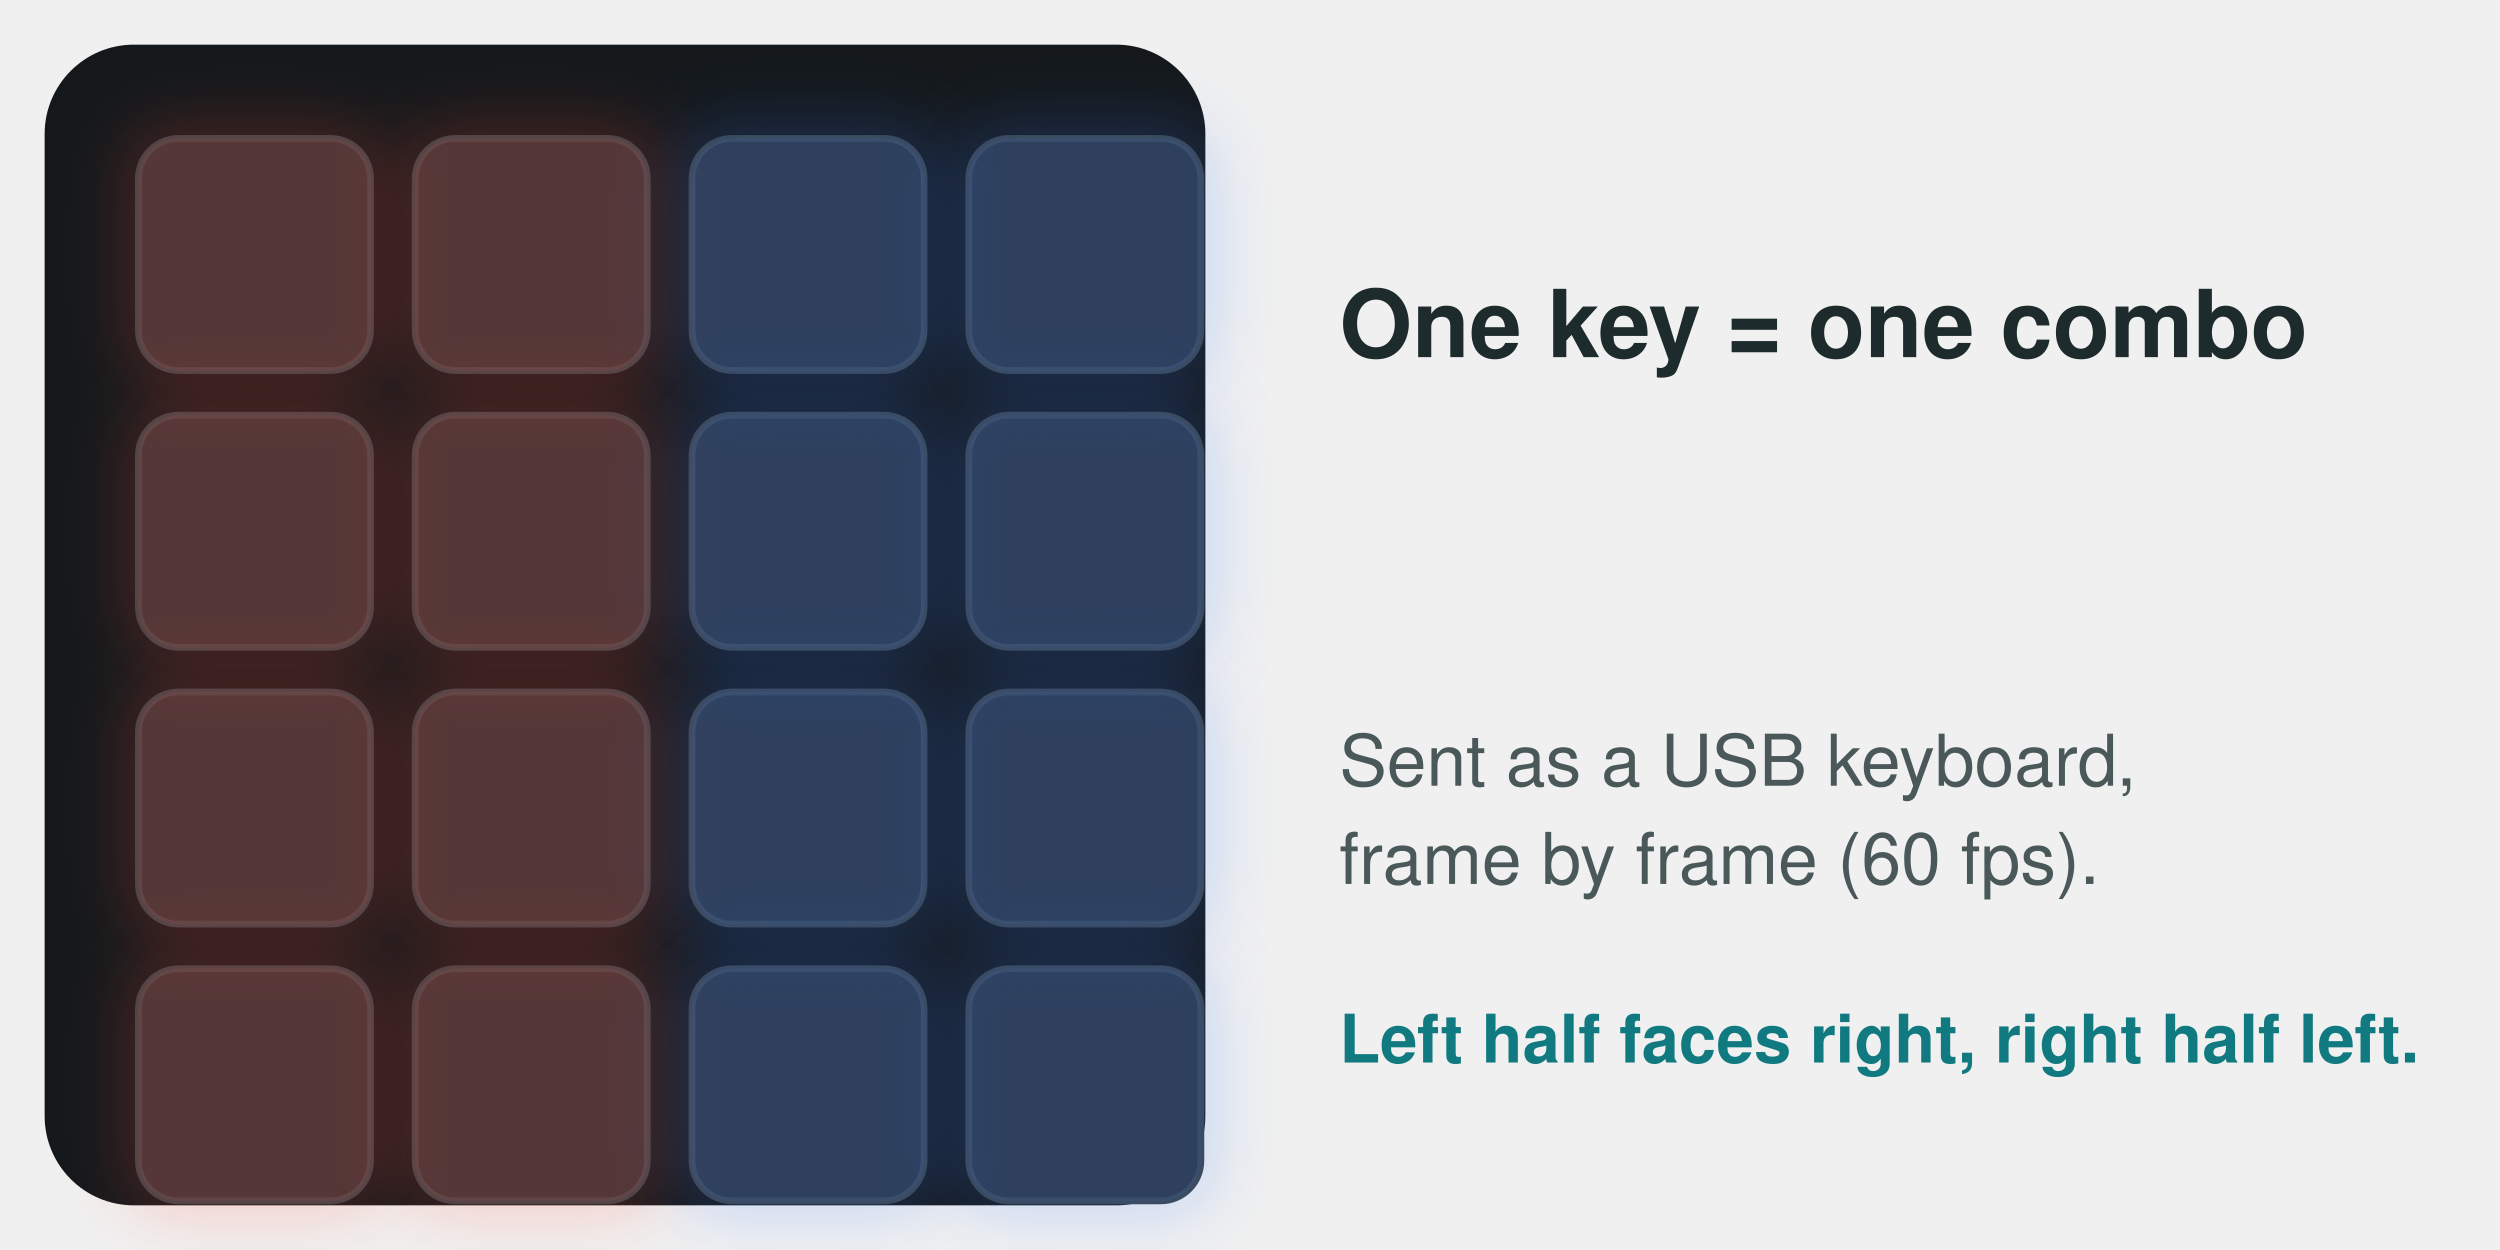
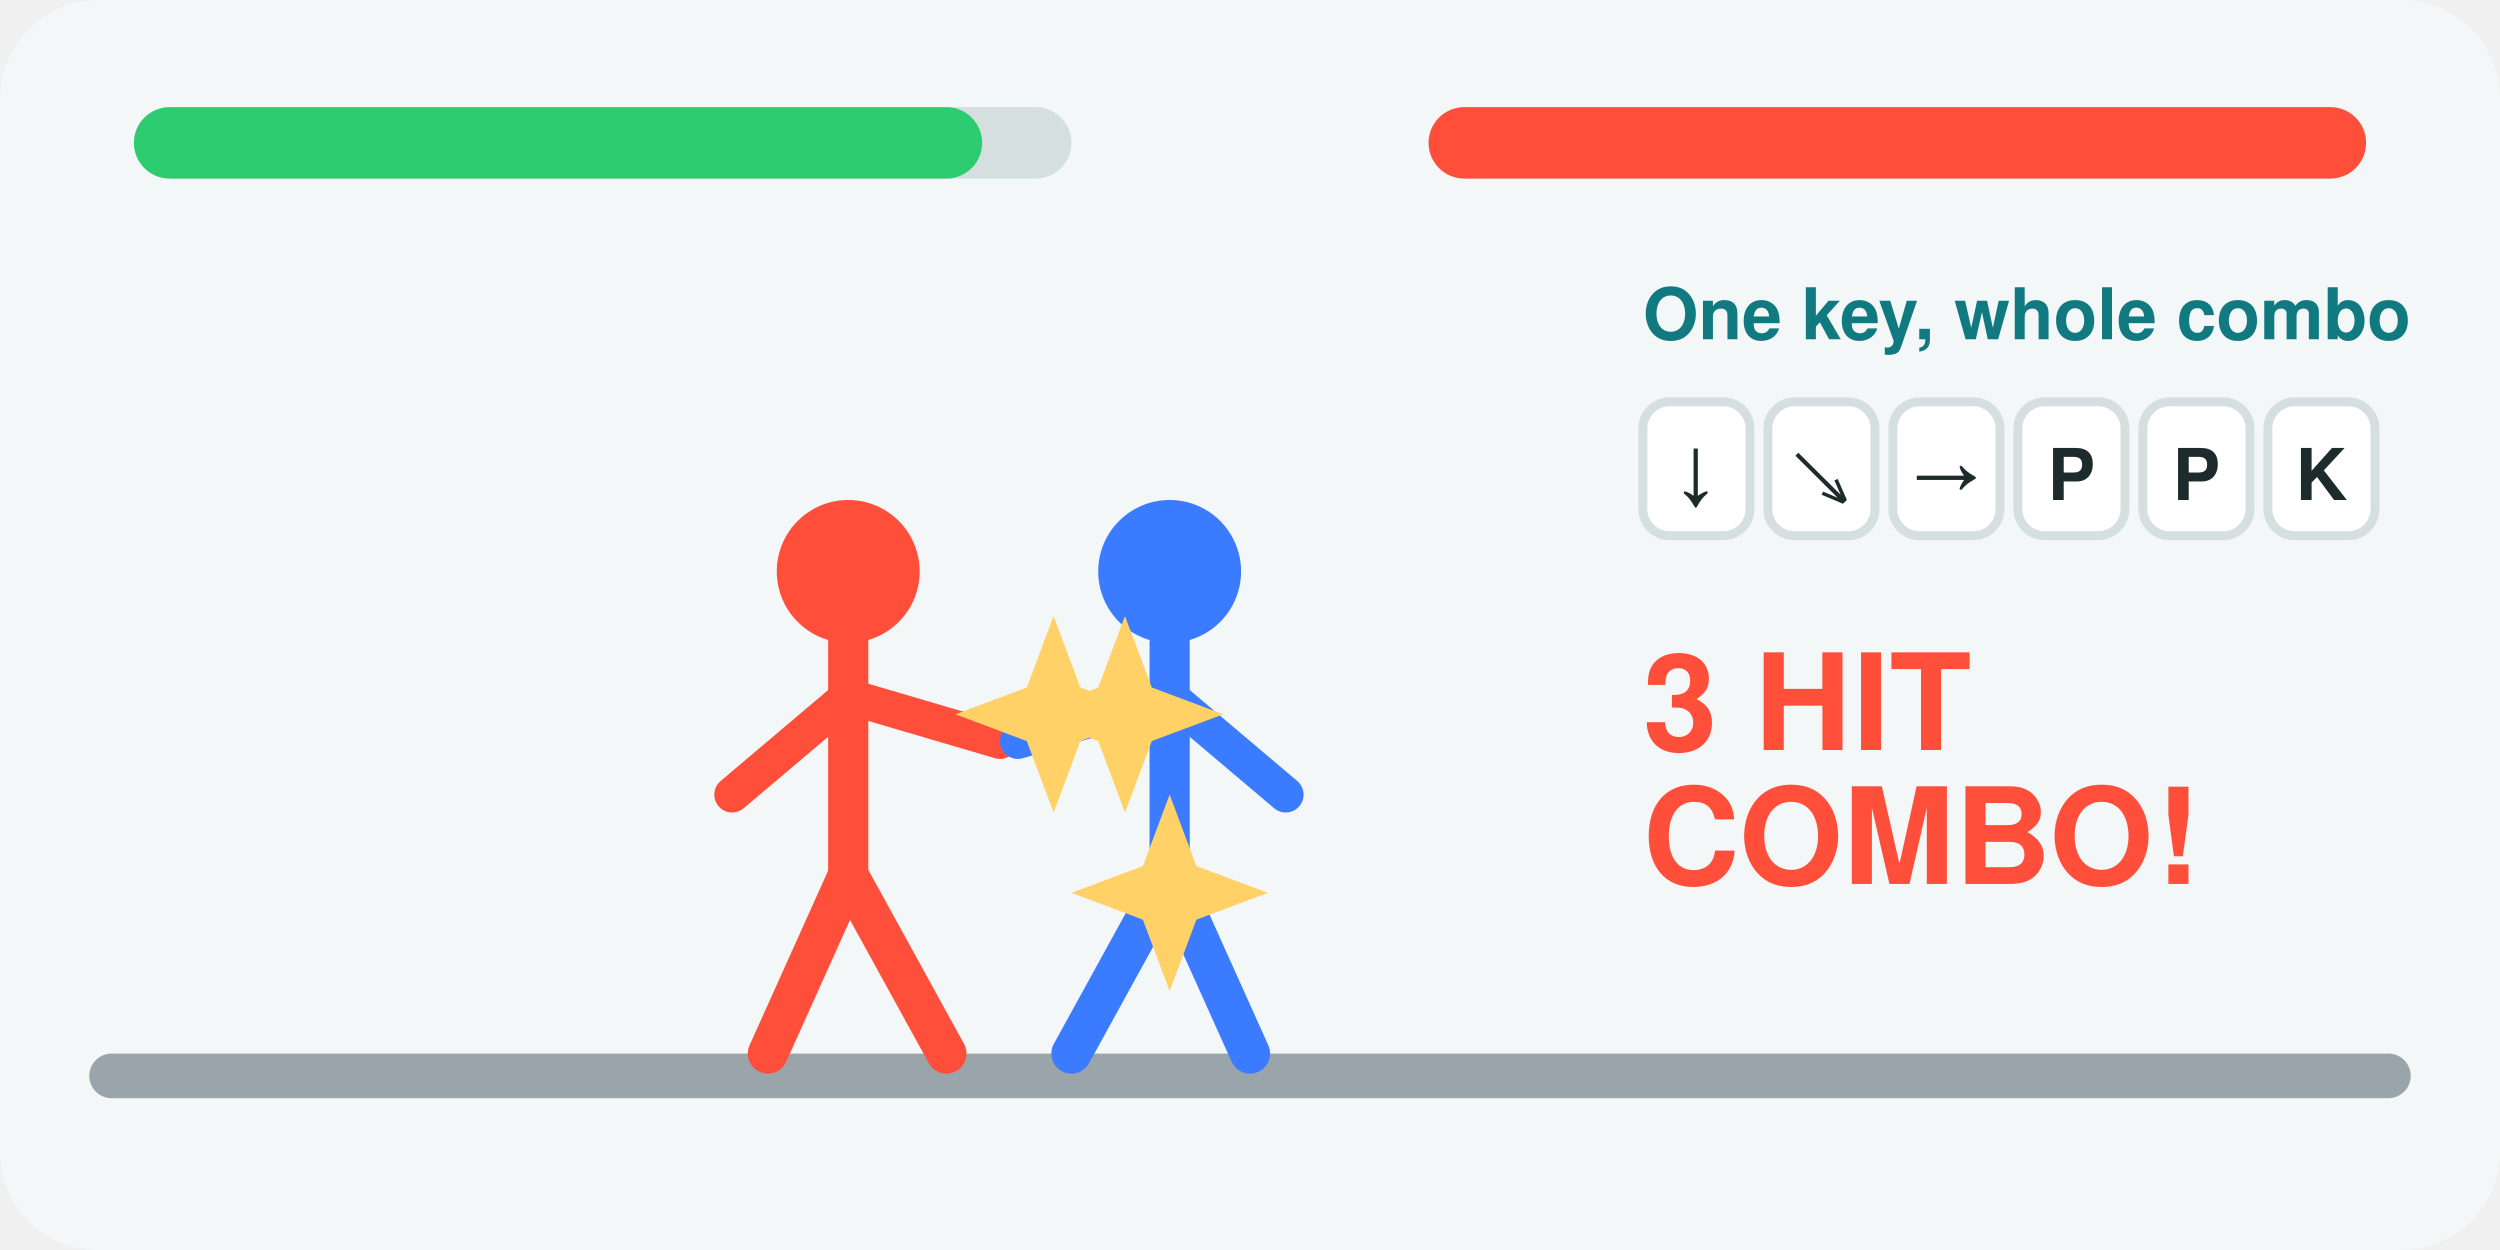
- <svg xmlns="http://www.w3.org/2000/svg" viewBox="0 0 560 280" width="560" height="280" role="img" aria-label="ComboPad: a fighting-game combo keyboard">
-   <defs>
-     <filter id="glow" x="-50%" y="-50%" width="200%" height="200%">
-       <feGaussianBlur stdDeviation="7" />
-     </filter>
-   </defs>
+ <svg xmlns="http://www.w3.org/2000/svg" viewBox="0 0 560 280" width="560" height="280" role="img" aria-label="ComboPad: one key plays a whole fighting-game combo">
  <style>
- .cap{fill:#2a3136;stroke:#3a4349;stroke-width:1.5}
- .t1{font:700 21px -apple-system,'Segoe UI',Helvetica,Arial,sans-serif;fill:#1d2b2c}
- .t2{font:400 16px -apple-system,'Segoe UI',Helvetica,Arial,sans-serif;fill:#4a5859}
- .t3{font:700 15px -apple-system,'Segoe UI',Helvetica,Arial,sans-serif;fill:#117A80}
- .ink{stroke:#1d2b2c;fill:none} .inkf{fill:#1d2b2c} .pale{fill:#eef3f3}
+ .bg{fill:#f3f7f7} .ink{fill:#1d2b2c} .inks{stroke:#1d2b2c} .soft{fill:#5d6b6c}
+ .t1{font:800 24px -apple-system,'Segoe UI',Helvetica,Arial,sans-serif;fill:#1d2b2c} .t2{font:500 16px -apple-system,'Segoe UI',Helvetica,Arial,sans-serif;fill:#4a5859}
+ .t3{font:700 16px -apple-system,'Segoe UI',Helvetica,Arial,sans-serif;fill:#117A80} .big{font:900 30px -apple-system,'Segoe UI',Helvetica,Arial,sans-serif}
+ .fb{transform-box:fill-box}
@media (prefers-color-scheme: dark){
- .t1{fill:#e6edf3} .t2{fill:#a9b4bd} .t3{fill:#4fc3c9}
- .ink{stroke:#c9d3d9} .inkf{fill:#c9d3d9} .pale{fill:#1e2a30}}
- @keyframes a1{0.0%{opacity:0.2} 100.0%{opacity:0.2}}.a1{opacity:0.2;animation:a1 4.0s linear infinite}@keyframes a2{0.0%{opacity:0.2} 100.0%{opacity:0.2}}.a2{opacity:0.2;animation:a2 4.0s linear infinite}@keyframes a3{0.0%{opacity:0.2} 100.0%{opacity:0.2}}.a3{opacity:0.2;animation:a3 4.0s linear infinite}@keyframes a4{0.0%{opacity:0.2} 100.0%{opacity:0.2}}.a4{opacity:0.2;animation:a4 4.0s linear infinite}@keyframes a5{0.0%{opacity:0.2} 100.0%{opacity:0.2}}.a5{opacity:0.2;animation:a5 4.0s linear infinite}@keyframes a6{0.0%{opacity:0.2} 100.0%{opacity:0.2}}.a6{opacity:0.2;animation:a6 4.0s linear infinite}@keyframes a7{0.0%{opacity:0.2} 100.0%{opacity:0.2}}.a7{opacity:0.2;animation:a7 4.0s linear infinite}@keyframes a8{0.0%{opacity:0.2} 100.0%{opacity:0.2}}.a8{opacity:0.2;animation:a8 4.0s linear infinite}@keyframes a9{0.0%{opacity:0.2} 100.0%{opacity:0.2}}.a9{opacity:0.2;animation:a9 4.0s linear infinite}@keyframes a10{0.0%{opacity:0.2} 100.0%{opacity:0.2}}.a10{opacity:0.2;animation:a10 4.0s linear infinite}@keyframes a11{0.0%{opacity:0.2} 100.0%{opacity:0.2}}.a11{opacity:0.2;animation:a11 4.0s linear infinite}@keyframes a12{0.0%{opacity:0.2} 100.0%{opacity:0.2}}.a12{opacity:0.2;animation:a12 4.0s linear infinite}@keyframes a13{0.0%{opacity:0.2} 100.0%{opacity:0.2}}.a13{opacity:0.2;animation:a13 4.0s linear infinite}@keyframes a14{0.0%{opacity:0.2} 100.0%{opacity:0.2}}.a14{opacity:0.2;animation:a14 4.0s linear infinite}@keyframes a15{0.0%{opacity:0.2} 100.0%{opacity:0.2}}.a15{opacity:0.2;animation:a15 4.0s linear infinite}@keyframes a16{0.0%{opacity:0.2} 100.0%{opacity:0.2}}.a16{opacity:0.2;animation:a16 4.0s linear infinite}@keyframes a17{0.0%{opacity:0.0} 6.25%{opacity:0.0} 7.5%{opacity:1} 85.0%{opacity:1} 86.25%{opacity:0.0} 100.0%{opacity:0.0}}.a17{opacity:0.0;animation:a17 4.0s linear infinite}@keyframes a18{0.0%{opacity:0.0} 6.25%{opacity:0.0} 7.5%{opacity:1} 17.5%{opacity:1} 18.75%{opacity:0.0} 100.0%{opacity:0.0}}.a18{opacity:0.0;animation:a18 4.0s linear infinite}@keyframes a19{0.0%{opacity:0.0} 11.25%{opacity:0.0} 12.5%{opacity:1} 90.0%{opacity:1} 91.25%{opacity:0.0} 100.0%{opacity:0.0}}.a19{opacity:0.0;animation:a19 4.0s linear infinite}@keyframes a20{0.0%{opacity:0.0} 18.75%{opacity:0.0} 20.0%{opacity:1} 90.0%{opacity:1} 91.25%{opacity:0.0} 100.0%{opacity:0.0}}.a20{opacity:0.0;animation:a20 4.0s linear infinite}@keyframes a21{0.0%{opacity:0.0} 26.25%{opacity:0.0} 27.5%{opacity:1} 90.0%{opacity:1} 91.25%{opacity:0.0} 100.0%{opacity:0.0}}.a21{opacity:0.0;animation:a21 4.0s linear infinite}@keyframes a22{0.0%{opacity:0.0} 33.75%{opacity:0.0} 35.0%{opacity:1} 90.0%{opacity:1} 91.25%{opacity:0.0} 100.0%{opacity:0.0}}.a22{opacity:0.0;animation:a22 4.0s linear infinite}@keyframes a23{0.0%{opacity:0.0} 41.25%{opacity:0.0} 42.5%{opacity:1} 90.0%{opacity:1} 91.25%{opacity:0.0} 100.0%{opacity:0.0}}.a23{opacity:0.0;animation:a23 4.0s linear infinite}@keyframes a24{0.0%{opacity:0.0} 48.75%{opacity:0.0} 50.0%{opacity:1} 90.0%{opacity:1} 91.25%{opacity:0.0} 100.0%{opacity:0.0}}.a24{opacity:0.0;animation:a24 4.0s linear infinite}@keyframes a25{0.0%{opacity:0.0} 56.25%{opacity:0.0} 57.5%{opacity:1} 90.0%{opacity:1} 91.25%{opacity:0.0} 100.0%{opacity:0.0}}.a25{opacity:0.0;animation:a25 4.0s linear infinite}@keyframes a26{0.0%{opacity:0.0} 63.75%{opacity:0.0} 65.0%{opacity:1} 90.0%{opacity:1} 91.25%{opacity:0.0} 100.0%{opacity:0.0}}.a26{opacity:0.0;animation:a26 4.0s linear infinite}
+ .bg{fill:#1b2327} .ink{fill:#e6edf3} .inks{stroke:#e6edf3} .soft{fill:#a9b4bd}
+ .t1{fill:#e6edf3} .t2{fill:#a9b4bd} .t3{fill:#4fc3c9}}
+ @keyframes hp{0%{transform:scaleX(1)} 19.44%{transform:scaleX(1)} 22.22%{transform:scaleX(0.78)} 36.11%{transform:scaleX(0.78)} 38.89%{transform:scaleX(0.5)} 52.78%{transform:scaleX(0.5)} 55.56%{transform:scaleX(0.2)} 91.67%{transform:scaleX(0.2)} 93.06%{transform:scaleX(1)} 100.0%{transform:scaleX(1)}}.hp{transform-origin:530px 32px;animation:hp 3.6s linear infinite}@keyframes arm{0%{transform:rotate(40deg)} 16.67%{transform:rotate(40deg)} 19.44%{transform:rotate(0deg)} 26.39%{transform:rotate(40deg)} 33.33%{transform:rotate(40deg)} 36.11%{transform:rotate(0deg)} 43.06%{transform:rotate(40deg)} 100.0%{transform:rotate(40deg)}}.arm{transform-origin:190px 156px;animation:arm 3.6s linear infinite}@keyframes leg{0%{transform:rotate(0deg)} 50.0%{transform:rotate(0deg)} 52.78%{transform:rotate(-70deg)} 61.11%{transform:rotate(0deg)} 100.0%{transform:rotate(0deg)}}.leg{transform-origin:190px 196px;animation:leg 3.6s linear infinite}@keyframes def{0%{transform:translate(0px,0px)} 19.44%{transform:translate(0px,0px)} 21.67%{transform:translate(14px,0px)} 36.11%{transform:translate(14px,0px)} 38.33%{transform:translate(30px,0px)} 52.78%{transform:translate(30px,0px)} 55.56%{transform:translate(70px,-10px) rotate(12deg)} 88.89%{transform:translate(70px,-10px) rotate(12deg)} 94.44%{transform:translate(0px,0px)} 100.0%{transform:translate(0px,0px)}}.def{animation:def 3.6s linear infinite}@keyframes hit0{0%{opacity:0} 17.78%{opacity:0} 19.44%{opacity:1} 25.56%{opacity:1} 27.22%{opacity:0} 100.0%{opacity:0}}.hit0{animation:hit0 3.6s linear infinite}@keyframes hit1{0%{opacity:0} 34.44%{opacity:0} 36.11%{opacity:1} 42.22%{opacity:1} 43.89%{opacity:0} 100.0%{opacity:0}}.hit1{animation:hit1 3.6s linear infinite}@keyframes hit2{0%{opacity:0} 51.11%{opacity:0} 52.78%{opacity:1} 58.89%{opacity:1} 60.56%{opacity:0} 100.0%{opacity:0}}.hit2{animation:hit2 3.6s linear infinite}@keyframes in0{0%{opacity:0} 1.11%{opacity:0} 2.78%{opacity:1} 88.89%{opacity:1} 90.56%{opacity:0} 100.0%{opacity:0}}.in0{animation:in0 3.6s linear infinite}@keyframes in1{0%{opacity:0} 9.44%{opacity:0} 11.11%{opacity:1} 88.89%{opacity:1} 90.56%{opacity:0} 100.0%{opacity:0}}.in1{animation:in1 3.6s linear infinite}@keyframes in2{0%{opacity:0} 17.78%{opacity:0} 19.44%{opacity:1} 88.89%{opacity:1} 90.56%{opacity:0} 100.0%{opacity:0}}.in2{animation:in2 3.6s linear infinite}@keyframes in3{0%{opacity:0} 26.11%{opacity:0} 27.78%{opacity:1} 88.89%{opacity:1} 90.56%{opacity:0} 100.0%{opacity:0}}.in3{animation:in3 3.6s linear infinite}@keyframes in4{0%{opacity:0} 34.44%{opacity:0} 36.11%{opacity:1} 88.89%{opacity:1} 90.56%{opacity:0} 100.0%{opacity:0}}.in4{animation:in4 3.6s linear infinite}@keyframes in5{0%{opacity:0} 42.78%{opacity:0} 44.44%{opacity:1} 88.89%{opacity:1} 90.56%{opacity:0} 100.0%{opacity:0}}.in5{animation:in5 3.6s linear infinite}@keyframes combo{0%{opacity:0} 53.89%{opacity:0} 55.56%{opacity:1} 88.89%{opacity:1} 90.56%{opacity:0} 100.0%{opacity:0}}.combo{animation:combo 3.6s linear infinite}
</style>
-   <rect x="10" y="10" width="260" height="260" rx="20" fill="#14181b" />
-   <rect x="31" y="31" width="52" height="52" rx="9" class="cap" />
-   <rect x="93" y="31" width="52" height="52" rx="9" class="cap" />
-   <rect x="155" y="31" width="52" height="52" rx="9" class="cap" />
-   <rect x="217" y="31" width="52" height="52" rx="9" class="cap" />
-   <rect x="31" y="93" width="52" height="52" rx="9" class="cap" />
-   <rect x="93" y="93" width="52" height="52" rx="9" class="cap" />
-   <rect x="155" y="93" width="52" height="52" rx="9" class="cap" />
-   <rect x="217" y="93" width="52" height="52" rx="9" class="cap" />
-   <rect x="31" y="155" width="52" height="52" rx="9" class="cap" />
-   <rect x="93" y="155" width="52" height="52" rx="9" class="cap" />
-   <rect x="155" y="155" width="52" height="52" rx="9" class="cap" />
-   <rect x="217" y="155" width="52" height="52" rx="9" class="cap" />
-   <rect x="31" y="217" width="52" height="52" rx="9" class="cap" />
-   <rect x="93" y="217" width="52" height="52" rx="9" class="cap" />
-   <rect x="155" y="217" width="52" height="52" rx="9" class="cap" />
-   <rect x="217" y="217" width="52" height="52" rx="9" class="cap" />
-   <g class="a1">
-     <rect x="27" y="27" width="60" height="60" rx="12" fill="#ff4f3a" filter="url(#glow)" />
-     <rect x="31" y="31" width="52" height="52" rx="9" fill="#ff4f3a" />
+   <rect width="560" height="280" rx="22" class="bg" />
+   <rect x="20" y="236" width="520" height="10" rx="5" fill="#9aa5ab" />
+   <rect x="30" y="24" width="210" height="16" rx="8" fill="#d6dfe0" />
+   <rect x="30" y="24" width="190" height="16" rx="8" fill="#2ecc71" />
+   <rect x="320" y="24" width="210" height="16" rx="8" fill="#d6dfe0" />
+   <rect class="hp" x="320" y="24" width="210" height="16" rx="8" fill="#ff4f3a" />
+   <circle cx="190" cy="128" r="16" fill="#ff4f3a" />
+   <line x1="190" y1="144" x2="190" y2="196" stroke="#ff4f3a" stroke-width="9" stroke-linecap="round" />
+   <g class="arm">
+     <line x1="190" y1="156" x2="224" y2="166" stroke="#ff4f3a" stroke-width="8" stroke-linecap="round" />
  </g>
-   <g class="a2">
-     <rect x="89" y="27" width="60" height="60" rx="12" fill="#ff4f3a" filter="url(#glow)" />
-     <rect x="93" y="31" width="52" height="52" rx="9" fill="#ff4f3a" />
+   <line x1="190" y1="156" x2="164" y2="178" stroke="#ff4f3a" stroke-width="8" stroke-linecap="round" />
+   <g class="leg">
+     <line x1="190" y1="196" x2="212" y2="236" stroke="#ff4f3a" stroke-width="9" stroke-linecap="round" />
  </g>
-   <g class="a3">
-     <rect x="151" y="27" width="60" height="60" rx="12" fill="#3a7bff" filter="url(#glow)" />
-     <rect x="155" y="31" width="52" height="52" rx="9" fill="#3a7bff" />
+   <line x1="190" y1="196" x2="172" y2="236" stroke="#ff4f3a" stroke-width="9" stroke-linecap="round" />
+   <g class="def">
+     <circle cx="262" cy="128" r="16" fill="#3a7bff" />
+     <line x1="262" y1="144" x2="262" y2="196" stroke="#3a7bff" stroke-width="9" stroke-linecap="round" />
+     <g class="x1">
+       <line x1="262" y1="156" x2="228" y2="166" stroke="#3a7bff" stroke-width="8" stroke-linecap="round" />
+     </g>
+     <line x1="262" y1="156" x2="288" y2="178" stroke="#3a7bff" stroke-width="8" stroke-linecap="round" />
+     <g class="x2">
+       <line x1="262" y1="196" x2="240" y2="236" stroke="#3a7bff" stroke-width="9" stroke-linecap="round" />
+     </g>
+     <line x1="262" y1="196" x2="280" y2="236" stroke="#3a7bff" stroke-width="9" stroke-linecap="round" />
  </g>
-   <g class="a4">
-     <rect x="213" y="27" width="60" height="60" rx="12" fill="#3a7bff" filter="url(#glow)" />
-     <rect x="217" y="31" width="52" height="52" rx="9" fill="#3a7bff" />
+   <g class="hit0">
+     <polygon points="236,138 242,154 258,160 242,166 236,182 230,166 214,160 230,154" fill="#ffd166" />
  </g>
-   <g class="a5">
-     <rect x="27" y="89" width="60" height="60" rx="12" fill="#ff4f3a" filter="url(#glow)" />
-     <rect x="31" y="93" width="52" height="52" rx="9" fill="#ff4f3a" />
+   <g class="hit1">
+     <polygon points="252,138 258,154 274,160 258,166 252,182 246,166 230,160 246,154" fill="#ffd166" />
  </g>
-   <g class="a6">
-     <rect x="89" y="89" width="60" height="60" rx="12" fill="#ff4f3a" filter="url(#glow)" />
-     <rect x="93" y="93" width="52" height="52" rx="9" fill="#ff4f3a" />
+   <g class="hit2">
+     <polygon points="262,178 268,194 284,200 268,206 262,222 256,206 240,200 256,194" fill="#ffd166" />
  </g>
-   <g class="a7">
-     <rect x="151" y="89" width="60" height="60" rx="12" fill="#3a7bff" filter="url(#glow)" />
-     <rect x="155" y="93" width="52" height="52" rx="9" fill="#3a7bff" />
+   <g class="in0">
+     <rect x="368" y="90" width="24" height="30" rx="6" fill="#ffffff" stroke="#d6dfe0" stroke-width="2" />
+     <text x="380" y="112" text-anchor="middle" style="font:800 16px -apple-system,'Segoe UI',Helvetica,Arial,sans-serif;fill:#1d2b2c">↓</text>
  </g>
-   <g class="a8">
-     <rect x="213" y="89" width="60" height="60" rx="12" fill="#3a7bff" filter="url(#glow)" />
-     <rect x="217" y="93" width="52" height="52" rx="9" fill="#3a7bff" />
+   <g class="in1">
+     <rect x="396" y="90" width="24" height="30" rx="6" fill="#ffffff" stroke="#d6dfe0" stroke-width="2" />
+     <text x="408" y="112" text-anchor="middle" style="font:800 16px -apple-system,'Segoe UI',Helvetica,Arial,sans-serif;fill:#1d2b2c">↘</text>
  </g>
-   <g class="a9">
-     <rect x="27" y="151" width="60" height="60" rx="12" fill="#ff4f3a" filter="url(#glow)" />
-     <rect x="31" y="155" width="52" height="52" rx="9" fill="#ff4f3a" />
+   <g class="in2">
+     <rect x="424" y="90" width="24" height="30" rx="6" fill="#ffffff" stroke="#d6dfe0" stroke-width="2" />
+     <text x="436" y="112" text-anchor="middle" style="font:800 16px -apple-system,'Segoe UI',Helvetica,Arial,sans-serif;fill:#1d2b2c">→</text>
  </g>
-   <g class="a10">
-     <rect x="89" y="151" width="60" height="60" rx="12" fill="#ff4f3a" filter="url(#glow)" />
-     <rect x="93" y="155" width="52" height="52" rx="9" fill="#ff4f3a" />
+   <g class="in3">
+     <rect x="452" y="90" width="24" height="30" rx="6" fill="#ffffff" stroke="#d6dfe0" stroke-width="2" />
+     <text x="464" y="112" text-anchor="middle" style="font:800 16px -apple-system,'Segoe UI',Helvetica,Arial,sans-serif;fill:#1d2b2c">P</text>
  </g>
-   <g class="a11">
-     <rect x="151" y="151" width="60" height="60" rx="12" fill="#3a7bff" filter="url(#glow)" />
-     <rect x="155" y="155" width="52" height="52" rx="9" fill="#3a7bff" />
+   <g class="in4">
+     <rect x="480" y="90" width="24" height="30" rx="6" fill="#ffffff" stroke="#d6dfe0" stroke-width="2" />
+     <text x="492" y="112" text-anchor="middle" style="font:800 16px -apple-system,'Segoe UI',Helvetica,Arial,sans-serif;fill:#1d2b2c">P</text>
  </g>
-   <g class="a12">
-     <rect x="213" y="151" width="60" height="60" rx="12" fill="#3a7bff" filter="url(#glow)" />
-     <rect x="217" y="155" width="52" height="52" rx="9" fill="#3a7bff" />
+   <g class="in5">
+     <rect x="508" y="90" width="24" height="30" rx="6" fill="#ffffff" stroke="#d6dfe0" stroke-width="2" />
+     <text x="520" y="112" text-anchor="middle" style="font:800 16px -apple-system,'Segoe UI',Helvetica,Arial,sans-serif;fill:#1d2b2c">K</text>
  </g>
-   <g class="a13">
-     <rect x="27" y="213" width="60" height="60" rx="12" fill="#ff4f3a" filter="url(#glow)" />
-     <rect x="31" y="217" width="52" height="52" rx="9" fill="#ff4f3a" />
+   <g class="combo">
+     <text x="368" y="168" style="font:900 30px -apple-system,'Segoe UI',Helvetica,Arial,sans-serif;fill:#ff4f3a">3 HIT</text>
+     <text x="368" y="198" style="font:900 30px -apple-system,'Segoe UI',Helvetica,Arial,sans-serif;fill:#ff4f3a">COMBO!</text>
  </g>
-   <g class="a14">
-     <rect x="89" y="213" width="60" height="60" rx="12" fill="#ff4f3a" filter="url(#glow)" />
-     <rect x="93" y="217" width="52" height="52" rx="9" fill="#ff4f3a" />
-   </g>
-   <g class="a15">
-     <rect x="151" y="213" width="60" height="60" rx="12" fill="#3a7bff" filter="url(#glow)" />
-     <rect x="155" y="217" width="52" height="52" rx="9" fill="#3a7bff" />
-   </g>
-   <g class="a16">
-     <rect x="213" y="213" width="60" height="60" rx="12" fill="#3a7bff" filter="url(#glow)" />
-     <rect x="217" y="217" width="52" height="52" rx="9" fill="#3a7bff" />
-   </g>
-   <g class="a17">
-     <rect x="89" y="89" width="60" height="60" rx="12" fill="#ff4f3a" filter="url(#glow)" />
-     <rect x="93" y="93" width="52" height="52" rx="9" fill="#ff4f3a" />
-   </g>
-   <rect class="a18" x="96" y="96" width="46" height="46" rx="7" fill="none" stroke="#ffffff" stroke-width="4" />
-   <g class="a19">
-     <rect x="300" y="104" width="26" height="34" rx="6" class="pale" />
-     <text x="313" y="128" class="t1" text-anchor="middle">↓</text>
-   </g>
-   <g class="a20">
-     <rect x="330" y="104" width="26" height="34" rx="6" class="pale" />
-     <text x="343" y="128" class="t1" text-anchor="middle">↘</text>
-   </g>
-   <g class="a21">
-     <rect x="360" y="104" width="26" height="34" rx="6" class="pale" />
-     <text x="373" y="128" class="t1" text-anchor="middle">→</text>
-   </g>
-   <g class="a22">
-     <rect x="390" y="104" width="26" height="34" rx="6" class="pale" />
-     <text x="403" y="128" class="t1" text-anchor="middle">P</text>
-   </g>
-   <g class="a23">
-     <rect x="420" y="104" width="26" height="34" rx="6" class="pale" />
-     <text x="433" y="128" class="t1" text-anchor="middle">↓</text>
-   </g>
-   <g class="a24">
-     <rect x="450" y="104" width="26" height="34" rx="6" class="pale" />
-     <text x="463" y="128" class="t1" text-anchor="middle">↙</text>
-   </g>
-   <g class="a25">
-     <rect x="480" y="104" width="26" height="34" rx="6" class="pale" />
-     <text x="493" y="128" class="t1" text-anchor="middle">←</text>
-   </g>
-   <g class="a26">
-     <rect x="510" y="104" width="26" height="34" rx="6" class="pale" />
-     <text x="523" y="128" class="t1" text-anchor="middle">K</text>
-   </g>
-   <text x="300" y="80" class="t1" text-anchor="start">One key = one combo</text>
-   <text x="300" y="176" class="t2" text-anchor="start">Sent as a USB keyboard,</text>
-   <text x="300" y="198" class="t2" text-anchor="start">frame by frame (60 fps).</text>
-   <text x="300" y="238" class="t3" text-anchor="start">Left half faces right, right half left.</text>
+   <text x="368" y="76" class="t3" text-anchor="start">One key, whole combo</text>
</svg>
